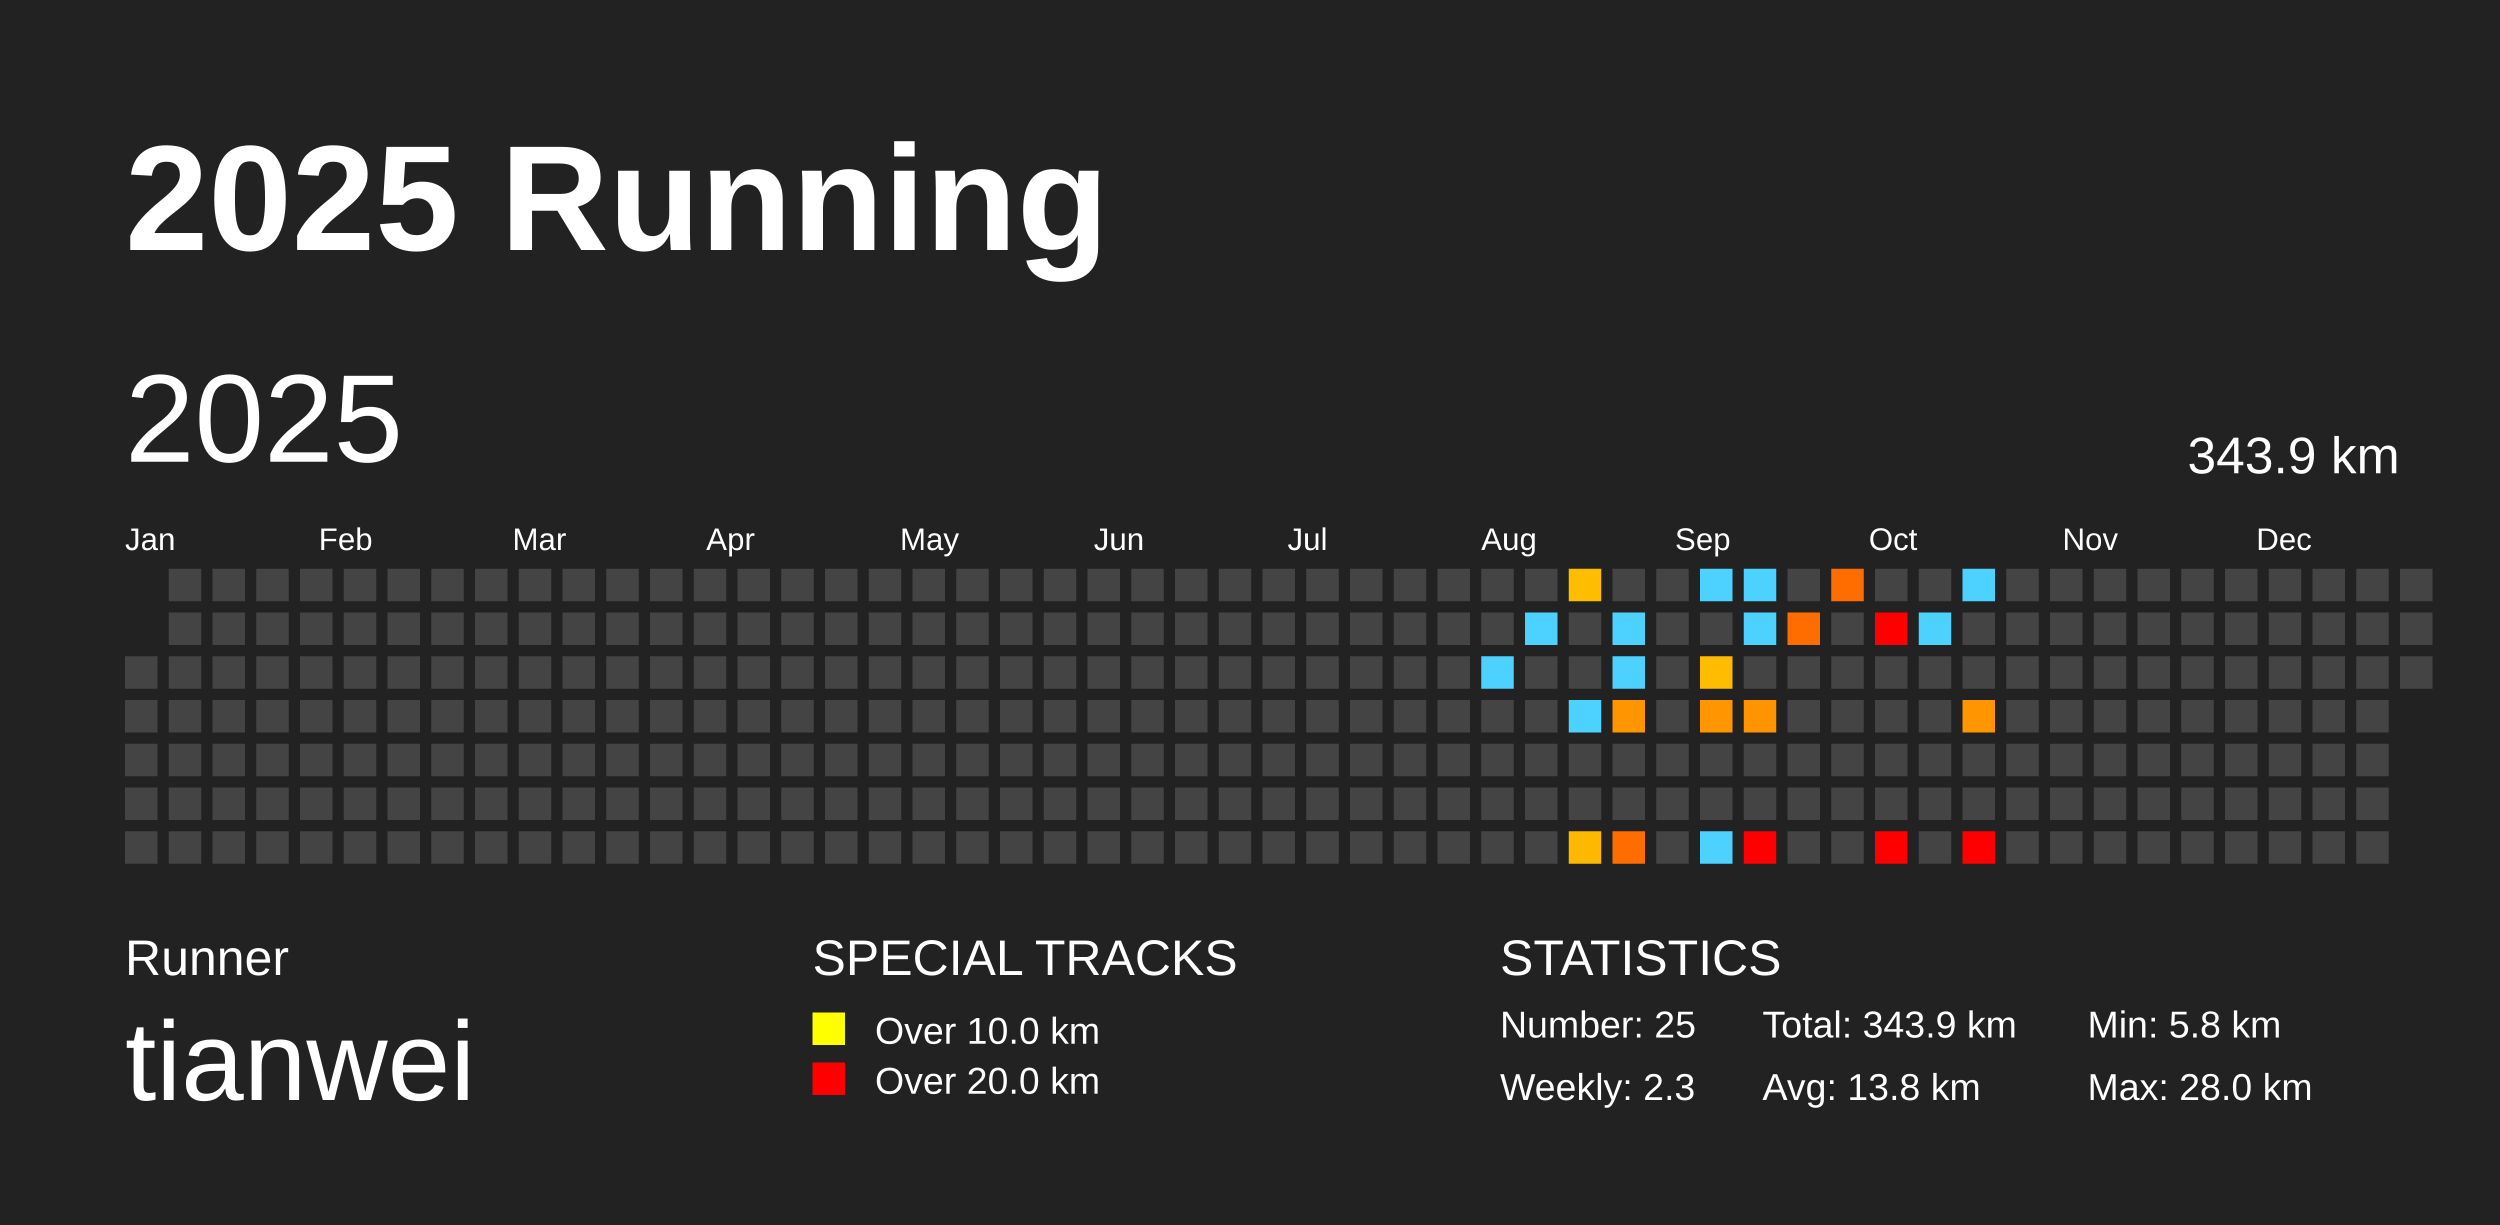
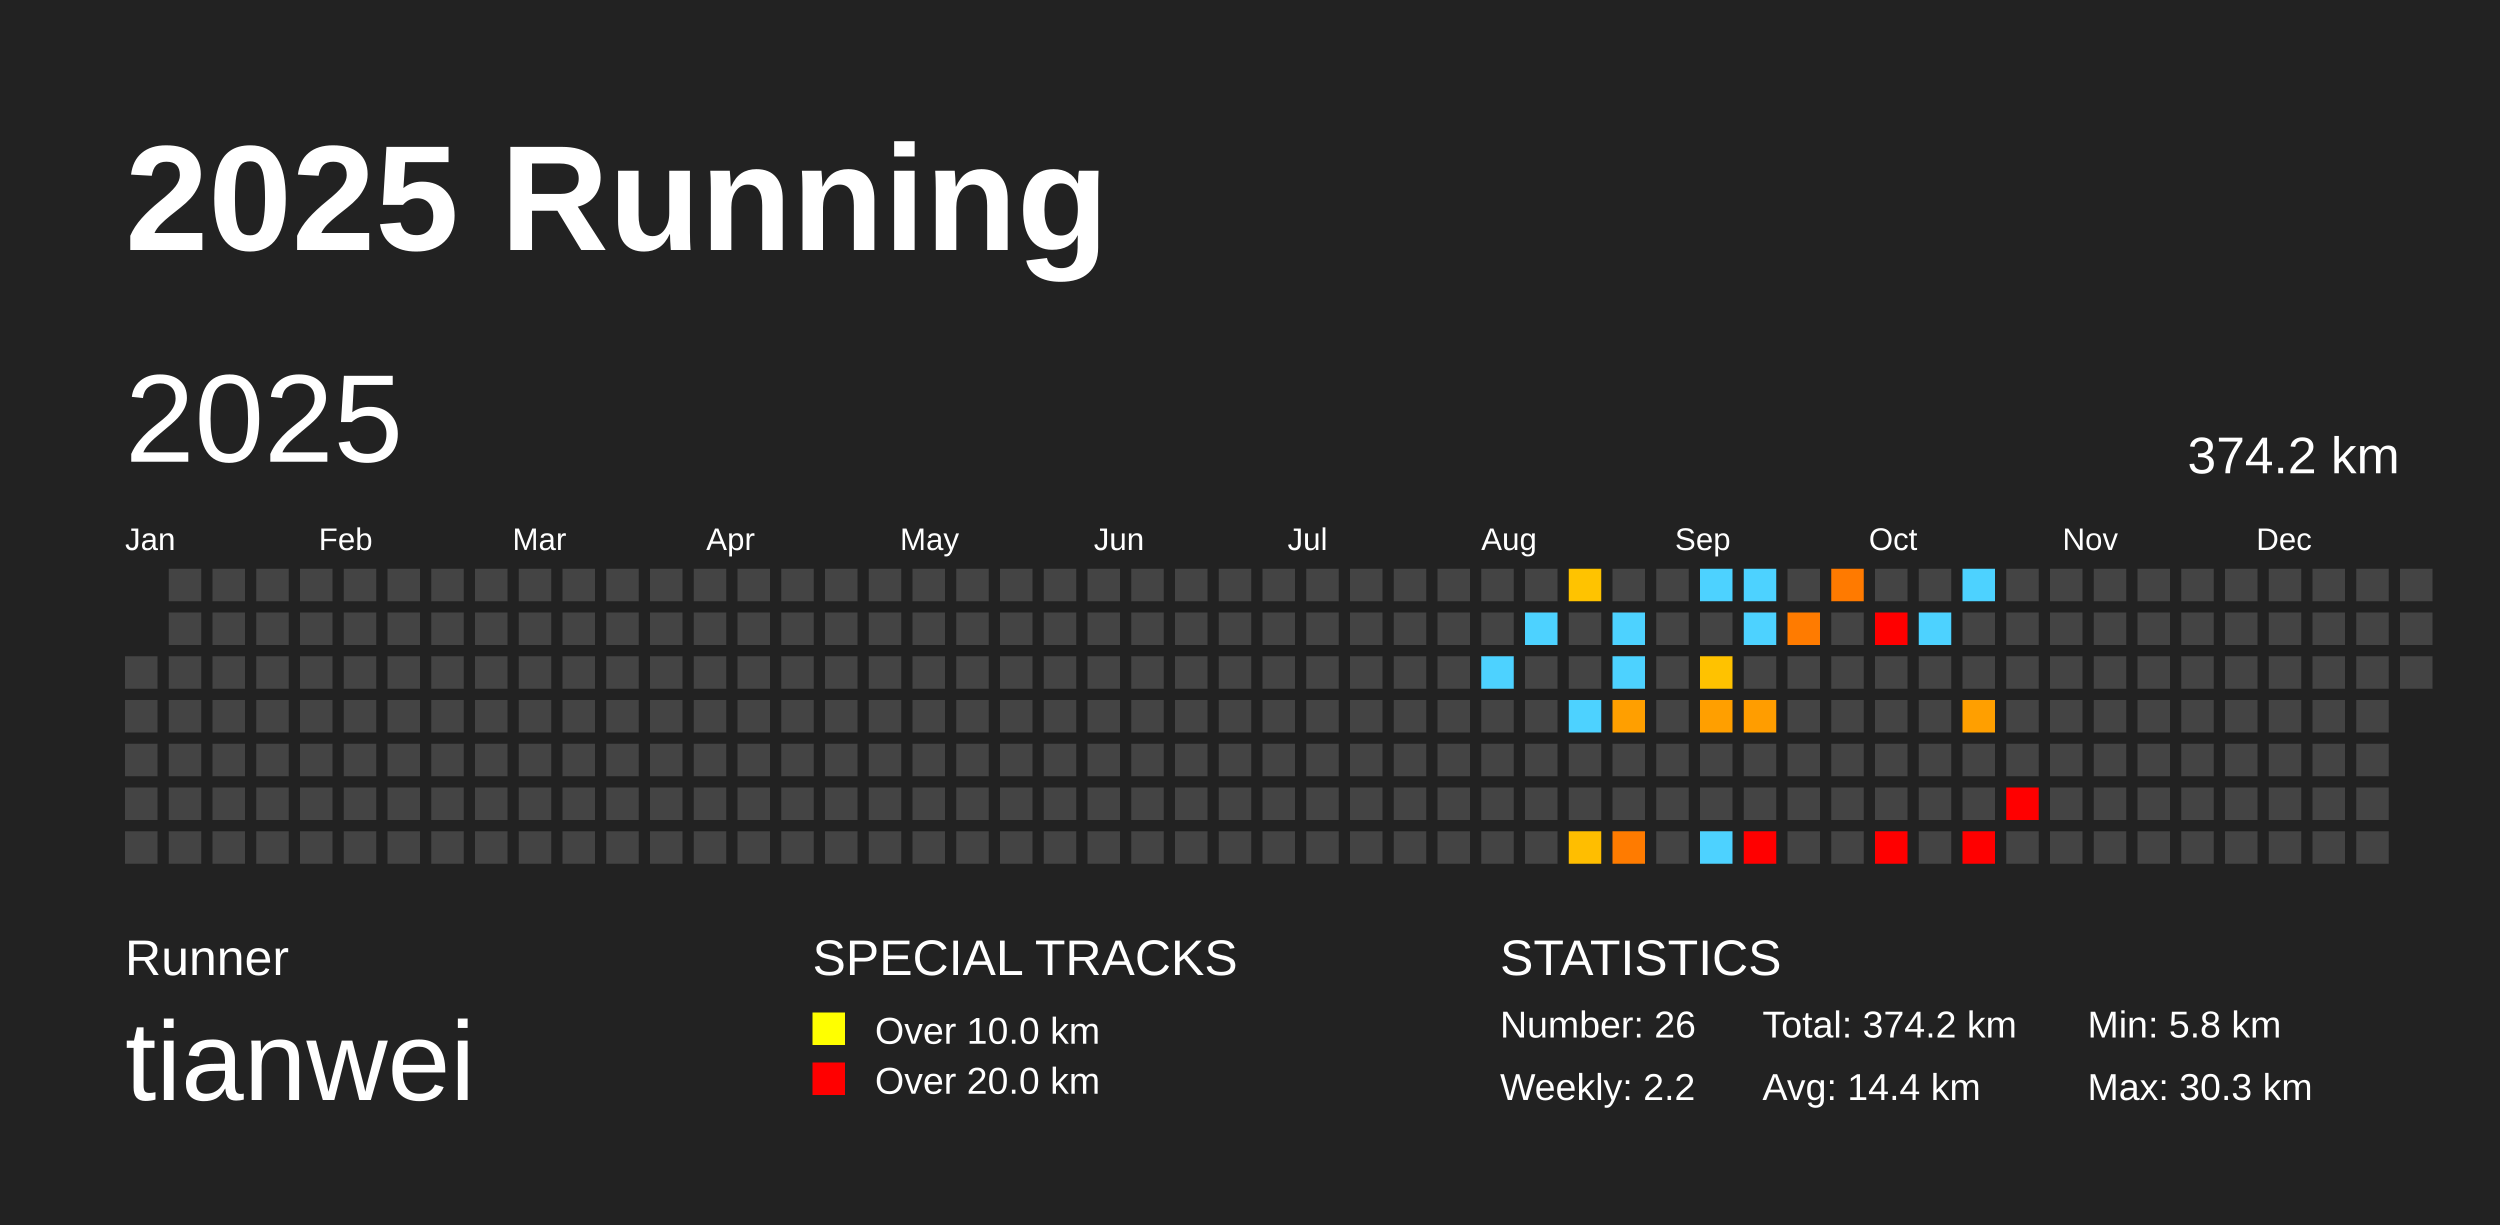
<svg xmlns="http://www.w3.org/2000/svg" baseProfile="full" height="98mm" version="1.1" viewBox="0,0,200,98" width="200mm">
  <defs />
  <rect fill="#222222" height="98" width="200" x="0" y="0" />
  <text fill="#FFFFFF" style="font-size:12px; font-family:Arial; font-weight:bold;" x="10" y="20">2025 Running</text>
  <text fill="#FFFFFF" style="font-size:4px; font-family:Arial" x="10" y="78">Runner</text>
  <text fill="#FFFFFF" style="font-size:9px; font-family:Arial" x="10" y="88">tianwei</text>
  <text fill="#FFFFFF" style="font-size:4px; font-family:Arial" x="65" y="78">SPECIAL TRACKS</text>
  <rect fill="yellow" height="2.6" width="2.6" x="65" y="81" />
  <text fill="#FFFFFF" style="font-size:3px; font-family:Arial" x="70" y="83.5">Over 10.0 km</text>
  <rect fill="red" height="2.6" width="2.6" x="65" y="85" />
  <text fill="#FFFFFF" style="font-size:3px; font-family:Arial" x="70" y="87.5">Over 20.0 km</text>
  <text fill="#FFFFFF" style="font-size:4px; font-family:Arial" x="120" y="78">STATISTICS</text>
-   <text fill="#FFFFFF" style="font-size:3px; font-family:Arial" x="120" y="83">Number: 25</text>
-   <text fill="#FFFFFF" style="font-size:3px; font-family:Arial" x="120" y="88">Weekly: 2.3</text>
-   <text fill="#FFFFFF" style="font-size:3px; font-family:Arial" x="141" y="83">Total: 343.9 km</text>
-   <text fill="#FFFFFF" style="font-size:3px; font-family:Arial" x="141" y="88">Avg: 13.8 km</text>
+   <text fill="#FFFFFF" style="font-size:3px; font-family:Arial" x="120" y="83">Number: 26</text>
+   <text fill="#FFFFFF" style="font-size:3px; font-family:Arial" x="120" y="88">Weekly: 2.2</text>
+   <text fill="#FFFFFF" style="font-size:3px; font-family:Arial" x="141" y="83">Total: 374.2 km</text>
+   <text fill="#FFFFFF" style="font-size:3px; font-family:Arial" x="141" y="88">Avg: 14.4 km</text>
  <text fill="#FFFFFF" style="font-size:3px; font-family:Arial" x="167" y="83">Min: 5.8 km</text>
-   <text fill="#FFFFFF" style="font-size:3px; font-family:Arial" x="167" y="88">Max: 28.0 km</text>
+   <text fill="#FFFFFF" style="font-size:3px; font-family:Arial" x="167" y="88">Max: 30.3 km</text>
  <text dominant-baseline="hanging" fill="#FFFFFF" style="font-size:10.0px; font-family:Arial;" x="10" y="30">2025</text>
-   <text dominant-baseline="hanging" fill="#FFFFFF" style="font-size:4.125px; font-family:Arial;" x="175" y="35">343.9 km</text>
+   <text dominant-baseline="hanging" fill="#FFFFFF" style="font-size:4.125px; font-family:Arial;" x="175" y="35">374.2 km</text>
  <text fill="#FFFFFF" style="font-size:2.5px; font-family:Arial" x="10.0" y="44">Jan</text>
  <text fill="#FFFFFF" style="font-size:2.5px; font-family:Arial" x="25.5" y="44">Feb</text>
  <text fill="#FFFFFF" style="font-size:2.5px; font-family:Arial" x="41.0" y="44">Mar</text>
  <text fill="#FFFFFF" style="font-size:2.5px; font-family:Arial" x="56.5" y="44">Apr</text>
  <text fill="#FFFFFF" style="font-size:2.5px; font-family:Arial" x="72.0" y="44">May</text>
  <text fill="#FFFFFF" style="font-size:2.5px; font-family:Arial" x="87.5" y="44">Jun</text>
  <text fill="#FFFFFF" style="font-size:2.5px; font-family:Arial" x="103.0" y="44">Jul</text>
  <text fill="#FFFFFF" style="font-size:2.5px; font-family:Arial" x="118.5" y="44">Aug</text>
  <text fill="#FFFFFF" style="font-size:2.5px; font-family:Arial" x="134.0" y="44">Sep</text>
  <text fill="#FFFFFF" style="font-size:2.5px; font-family:Arial" x="149.5" y="44">Oct</text>
  <text fill="#FFFFFF" style="font-size:2.5px; font-family:Arial" x="165.0" y="44">Nov</text>
  <text fill="#FFFFFF" style="font-size:2.5px; font-family:Arial" x="180.5" y="44">Dec</text>
  <rect fill="#444444" height="2.6" width="2.6" x="10.0" y="52.5" />
  <rect fill="#444444" height="2.6" width="2.6" x="10.0" y="56.0" />
  <rect fill="#444444" height="2.6" width="2.6" x="10.0" y="59.5" />
  <rect fill="#444444" height="2.6" width="2.6" x="10.0" y="63.0" />
  <rect fill="#444444" height="2.6" width="2.6" x="10.0" y="66.5" />
  <rect fill="#444444" height="2.6" width="2.6" x="13.5" y="45.5" />
  <rect fill="#444444" height="2.6" width="2.6" x="13.5" y="49.0" />
  <rect fill="#444444" height="2.6" width="2.6" x="13.5" y="52.5" />
  <rect fill="#444444" height="2.6" width="2.6" x="13.5" y="56.0" />
  <rect fill="#444444" height="2.6" width="2.6" x="13.5" y="59.5" />
  <rect fill="#444444" height="2.6" width="2.6" x="13.5" y="63.0" />
  <rect fill="#444444" height="2.6" width="2.6" x="13.5" y="66.5" />
  <rect fill="#444444" height="2.6" width="2.6" x="17.0" y="45.5" />
  <rect fill="#444444" height="2.6" width="2.6" x="17.0" y="49.0" />
  <rect fill="#444444" height="2.6" width="2.6" x="17.0" y="52.5" />
  <rect fill="#444444" height="2.6" width="2.6" x="17.0" y="56.0" />
  <rect fill="#444444" height="2.6" width="2.6" x="17.0" y="59.5" />
  <rect fill="#444444" height="2.6" width="2.6" x="17.0" y="63.0" />
  <rect fill="#444444" height="2.6" width="2.6" x="17.0" y="66.5" />
  <rect fill="#444444" height="2.6" width="2.6" x="20.5" y="45.5" />
  <rect fill="#444444" height="2.6" width="2.6" x="20.5" y="49.0" />
  <rect fill="#444444" height="2.6" width="2.6" x="20.5" y="52.5" />
  <rect fill="#444444" height="2.6" width="2.6" x="20.5" y="56.0" />
  <rect fill="#444444" height="2.6" width="2.6" x="20.5" y="59.5" />
  <rect fill="#444444" height="2.6" width="2.6" x="20.5" y="63.0" />
  <rect fill="#444444" height="2.6" width="2.6" x="20.5" y="66.5" />
  <rect fill="#444444" height="2.6" width="2.6" x="24.0" y="45.5" />
  <rect fill="#444444" height="2.6" width="2.6" x="24.0" y="49.0" />
  <rect fill="#444444" height="2.6" width="2.6" x="24.0" y="52.5" />
  <rect fill="#444444" height="2.6" width="2.6" x="24.0" y="56.0" />
  <rect fill="#444444" height="2.6" width="2.6" x="24.0" y="59.5" />
  <rect fill="#444444" height="2.6" width="2.6" x="24.0" y="63.0" />
  <rect fill="#444444" height="2.6" width="2.6" x="24.0" y="66.5" />
  <rect fill="#444444" height="2.6" width="2.6" x="27.5" y="45.5" />
  <rect fill="#444444" height="2.6" width="2.6" x="27.5" y="49.0" />
  <rect fill="#444444" height="2.6" width="2.6" x="27.5" y="52.5" />
  <rect fill="#444444" height="2.6" width="2.6" x="27.5" y="56.0" />
  <rect fill="#444444" height="2.6" width="2.6" x="27.5" y="59.5" />
  <rect fill="#444444" height="2.6" width="2.6" x="27.5" y="63.0" />
  <rect fill="#444444" height="2.6" width="2.6" x="27.5" y="66.5" />
  <rect fill="#444444" height="2.6" width="2.6" x="31.0" y="45.5" />
  <rect fill="#444444" height="2.6" width="2.6" x="31.0" y="49.0" />
  <rect fill="#444444" height="2.6" width="2.6" x="31.0" y="52.5" />
  <rect fill="#444444" height="2.6" width="2.6" x="31.0" y="56.0" />
  <rect fill="#444444" height="2.6" width="2.6" x="31.0" y="59.5" />
  <rect fill="#444444" height="2.6" width="2.6" x="31.0" y="63.0" />
  <rect fill="#444444" height="2.6" width="2.6" x="31.0" y="66.5" />
  <rect fill="#444444" height="2.6" width="2.6" x="34.5" y="45.5" />
  <rect fill="#444444" height="2.6" width="2.6" x="34.5" y="49.0" />
  <rect fill="#444444" height="2.6" width="2.6" x="34.5" y="52.5" />
  <rect fill="#444444" height="2.6" width="2.6" x="34.5" y="56.0" />
  <rect fill="#444444" height="2.6" width="2.6" x="34.5" y="59.5" />
  <rect fill="#444444" height="2.6" width="2.6" x="34.5" y="63.0" />
  <rect fill="#444444" height="2.6" width="2.6" x="34.5" y="66.5" />
  <rect fill="#444444" height="2.6" width="2.6" x="38.0" y="45.5" />
  <rect fill="#444444" height="2.6" width="2.6" x="38.0" y="49.0" />
  <rect fill="#444444" height="2.6" width="2.6" x="38.0" y="52.5" />
  <rect fill="#444444" height="2.6" width="2.6" x="38.0" y="56.0" />
  <rect fill="#444444" height="2.6" width="2.6" x="38.0" y="59.5" />
  <rect fill="#444444" height="2.6" width="2.6" x="38.0" y="63.0" />
  <rect fill="#444444" height="2.6" width="2.6" x="38.0" y="66.5" />
  <rect fill="#444444" height="2.6" width="2.6" x="41.5" y="45.5" />
  <rect fill="#444444" height="2.6" width="2.6" x="41.5" y="49.0" />
  <rect fill="#444444" height="2.6" width="2.6" x="41.5" y="52.5" />
  <rect fill="#444444" height="2.6" width="2.6" x="41.5" y="56.0" />
  <rect fill="#444444" height="2.6" width="2.6" x="41.5" y="59.5" />
  <rect fill="#444444" height="2.6" width="2.6" x="41.5" y="63.0" />
  <rect fill="#444444" height="2.6" width="2.6" x="41.5" y="66.5" />
  <rect fill="#444444" height="2.6" width="2.6" x="45.0" y="45.5" />
  <rect fill="#444444" height="2.6" width="2.6" x="45.0" y="49.0" />
  <rect fill="#444444" height="2.6" width="2.6" x="45.0" y="52.5" />
  <rect fill="#444444" height="2.6" width="2.6" x="45.0" y="56.0" />
  <rect fill="#444444" height="2.6" width="2.6" x="45.0" y="59.5" />
  <rect fill="#444444" height="2.6" width="2.6" x="45.0" y="63.0" />
  <rect fill="#444444" height="2.6" width="2.6" x="45.0" y="66.5" />
  <rect fill="#444444" height="2.6" width="2.6" x="48.5" y="45.5" />
  <rect fill="#444444" height="2.6" width="2.6" x="48.5" y="49.0" />
  <rect fill="#444444" height="2.6" width="2.6" x="48.5" y="52.5" />
  <rect fill="#444444" height="2.6" width="2.6" x="48.5" y="56.0" />
  <rect fill="#444444" height="2.6" width="2.6" x="48.5" y="59.5" />
  <rect fill="#444444" height="2.6" width="2.6" x="48.5" y="63.0" />
  <rect fill="#444444" height="2.6" width="2.6" x="48.5" y="66.5" />
  <rect fill="#444444" height="2.6" width="2.6" x="52.0" y="45.5" />
  <rect fill="#444444" height="2.6" width="2.6" x="52.0" y="49.0" />
  <rect fill="#444444" height="2.6" width="2.6" x="52.0" y="52.5" />
  <rect fill="#444444" height="2.6" width="2.6" x="52.0" y="56.0" />
  <rect fill="#444444" height="2.6" width="2.6" x="52.0" y="59.5" />
  <rect fill="#444444" height="2.6" width="2.6" x="52.0" y="63.0" />
  <rect fill="#444444" height="2.6" width="2.6" x="52.0" y="66.5" />
  <rect fill="#444444" height="2.6" width="2.6" x="55.5" y="45.5" />
  <rect fill="#444444" height="2.6" width="2.6" x="55.5" y="49.0" />
  <rect fill="#444444" height="2.6" width="2.6" x="55.5" y="52.5" />
  <rect fill="#444444" height="2.6" width="2.6" x="55.5" y="56.0" />
  <rect fill="#444444" height="2.6" width="2.6" x="55.5" y="59.5" />
  <rect fill="#444444" height="2.6" width="2.6" x="55.5" y="63.0" />
  <rect fill="#444444" height="2.6" width="2.6" x="55.5" y="66.5" />
  <rect fill="#444444" height="2.6" width="2.6" x="59.0" y="45.5" />
  <rect fill="#444444" height="2.6" width="2.6" x="59.0" y="49.0" />
  <rect fill="#444444" height="2.6" width="2.6" x="59.0" y="52.5" />
  <rect fill="#444444" height="2.6" width="2.6" x="59.0" y="56.0" />
  <rect fill="#444444" height="2.6" width="2.6" x="59.0" y="59.5" />
  <rect fill="#444444" height="2.6" width="2.6" x="59.0" y="63.0" />
  <rect fill="#444444" height="2.6" width="2.6" x="59.0" y="66.5" />
  <rect fill="#444444" height="2.6" width="2.6" x="62.5" y="45.5" />
  <rect fill="#444444" height="2.6" width="2.6" x="62.5" y="49.0" />
  <rect fill="#444444" height="2.6" width="2.6" x="62.5" y="52.5" />
  <rect fill="#444444" height="2.6" width="2.6" x="62.5" y="56.0" />
  <rect fill="#444444" height="2.6" width="2.6" x="62.5" y="59.5" />
  <rect fill="#444444" height="2.6" width="2.6" x="62.5" y="63.0" />
  <rect fill="#444444" height="2.6" width="2.6" x="62.5" y="66.5" />
  <rect fill="#444444" height="2.6" width="2.6" x="66.0" y="45.5" />
  <rect fill="#444444" height="2.6" width="2.6" x="66.0" y="49.0" />
  <rect fill="#444444" height="2.6" width="2.6" x="66.0" y="52.5" />
  <rect fill="#444444" height="2.6" width="2.6" x="66.0" y="56.0" />
  <rect fill="#444444" height="2.6" width="2.6" x="66.0" y="59.5" />
  <rect fill="#444444" height="2.6" width="2.6" x="66.0" y="63.0" />
  <rect fill="#444444" height="2.6" width="2.6" x="66.0" y="66.5" />
  <rect fill="#444444" height="2.6" width="2.6" x="69.5" y="45.5" />
  <rect fill="#444444" height="2.6" width="2.6" x="69.5" y="49.0" />
  <rect fill="#444444" height="2.6" width="2.6" x="69.5" y="52.5" />
  <rect fill="#444444" height="2.6" width="2.6" x="69.5" y="56.0" />
  <rect fill="#444444" height="2.6" width="2.6" x="69.5" y="59.5" />
  <rect fill="#444444" height="2.6" width="2.6" x="69.5" y="63.0" />
  <rect fill="#444444" height="2.6" width="2.6" x="69.5" y="66.5" />
  <rect fill="#444444" height="2.6" width="2.6" x="73.0" y="45.5" />
  <rect fill="#444444" height="2.6" width="2.6" x="73.0" y="49.0" />
  <rect fill="#444444" height="2.6" width="2.6" x="73.0" y="52.5" />
  <rect fill="#444444" height="2.6" width="2.6" x="73.0" y="56.0" />
  <rect fill="#444444" height="2.6" width="2.6" x="73.0" y="59.5" />
  <rect fill="#444444" height="2.6" width="2.6" x="73.0" y="63.0" />
  <rect fill="#444444" height="2.6" width="2.6" x="73.0" y="66.5" />
  <rect fill="#444444" height="2.6" width="2.6" x="76.5" y="45.5" />
  <rect fill="#444444" height="2.6" width="2.6" x="76.5" y="49.0" />
  <rect fill="#444444" height="2.6" width="2.6" x="76.5" y="52.5" />
  <rect fill="#444444" height="2.6" width="2.6" x="76.5" y="56.0" />
  <rect fill="#444444" height="2.6" width="2.6" x="76.5" y="59.5" />
  <rect fill="#444444" height="2.6" width="2.6" x="76.5" y="63.0" />
  <rect fill="#444444" height="2.6" width="2.6" x="76.5" y="66.5" />
  <rect fill="#444444" height="2.6" width="2.6" x="80.0" y="45.5" />
  <rect fill="#444444" height="2.6" width="2.6" x="80.0" y="49.0" />
  <rect fill="#444444" height="2.6" width="2.6" x="80.0" y="52.5" />
  <rect fill="#444444" height="2.6" width="2.6" x="80.0" y="56.0" />
  <rect fill="#444444" height="2.6" width="2.6" x="80.0" y="59.5" />
  <rect fill="#444444" height="2.6" width="2.6" x="80.0" y="63.0" />
  <rect fill="#444444" height="2.6" width="2.6" x="80.0" y="66.5" />
  <rect fill="#444444" height="2.6" width="2.6" x="83.5" y="45.5" />
  <rect fill="#444444" height="2.6" width="2.6" x="83.5" y="49.0" />
  <rect fill="#444444" height="2.6" width="2.6" x="83.5" y="52.5" />
  <rect fill="#444444" height="2.6" width="2.6" x="83.5" y="56.0" />
  <rect fill="#444444" height="2.6" width="2.6" x="83.5" y="59.5" />
  <rect fill="#444444" height="2.6" width="2.6" x="83.5" y="63.0" />
  <rect fill="#444444" height="2.6" width="2.6" x="83.5" y="66.5" />
  <rect fill="#444444" height="2.6" width="2.6" x="87.0" y="45.5" />
  <rect fill="#444444" height="2.6" width="2.6" x="87.0" y="49.0" />
  <rect fill="#444444" height="2.6" width="2.6" x="87.0" y="52.5" />
  <rect fill="#444444" height="2.6" width="2.6" x="87.0" y="56.0" />
  <rect fill="#444444" height="2.6" width="2.6" x="87.0" y="59.5" />
  <rect fill="#444444" height="2.6" width="2.6" x="87.0" y="63.0" />
  <rect fill="#444444" height="2.6" width="2.6" x="87.0" y="66.5" />
  <rect fill="#444444" height="2.6" width="2.6" x="90.5" y="45.5" />
  <rect fill="#444444" height="2.6" width="2.6" x="90.5" y="49.0" />
  <rect fill="#444444" height="2.6" width="2.6" x="90.5" y="52.5" />
  <rect fill="#444444" height="2.6" width="2.6" x="90.5" y="56.0" />
  <rect fill="#444444" height="2.6" width="2.6" x="90.5" y="59.5" />
  <rect fill="#444444" height="2.6" width="2.6" x="90.5" y="63.0" />
  <rect fill="#444444" height="2.6" width="2.6" x="90.5" y="66.5" />
  <rect fill="#444444" height="2.6" width="2.6" x="94.0" y="45.5" />
  <rect fill="#444444" height="2.6" width="2.6" x="94.0" y="49.0" />
  <rect fill="#444444" height="2.6" width="2.6" x="94.0" y="52.5" />
  <rect fill="#444444" height="2.6" width="2.6" x="94.0" y="56.0" />
  <rect fill="#444444" height="2.6" width="2.6" x="94.0" y="59.5" />
  <rect fill="#444444" height="2.6" width="2.6" x="94.0" y="63.0" />
  <rect fill="#444444" height="2.6" width="2.6" x="94.0" y="66.5" />
  <rect fill="#444444" height="2.6" width="2.6" x="97.5" y="45.5" />
  <rect fill="#444444" height="2.6" width="2.6" x="97.5" y="49.0" />
  <rect fill="#444444" height="2.6" width="2.6" x="97.5" y="52.5" />
  <rect fill="#444444" height="2.6" width="2.6" x="97.5" y="56.0" />
  <rect fill="#444444" height="2.6" width="2.6" x="97.5" y="59.5" />
  <rect fill="#444444" height="2.6" width="2.6" x="97.5" y="63.0" />
  <rect fill="#444444" height="2.6" width="2.6" x="97.5" y="66.5" />
  <rect fill="#444444" height="2.6" width="2.6" x="101.0" y="45.5" />
  <rect fill="#444444" height="2.6" width="2.6" x="101.0" y="49.0" />
  <rect fill="#444444" height="2.6" width="2.6" x="101.0" y="52.5" />
  <rect fill="#444444" height="2.6" width="2.6" x="101.0" y="56.0" />
  <rect fill="#444444" height="2.6" width="2.6" x="101.0" y="59.5" />
  <rect fill="#444444" height="2.6" width="2.6" x="101.0" y="63.0" />
  <rect fill="#444444" height="2.6" width="2.6" x="101.0" y="66.5" />
  <rect fill="#444444" height="2.6" width="2.6" x="104.5" y="45.5" />
  <rect fill="#444444" height="2.6" width="2.6" x="104.5" y="49.0" />
  <rect fill="#444444" height="2.6" width="2.6" x="104.5" y="52.5" />
  <rect fill="#444444" height="2.6" width="2.6" x="104.5" y="56.0" />
  <rect fill="#444444" height="2.6" width="2.6" x="104.5" y="59.5" />
  <rect fill="#444444" height="2.6" width="2.6" x="104.5" y="63.0" />
  <rect fill="#444444" height="2.6" width="2.6" x="104.5" y="66.5" />
  <rect fill="#444444" height="2.6" width="2.6" x="108.0" y="45.5" />
  <rect fill="#444444" height="2.6" width="2.6" x="108.0" y="49.0" />
  <rect fill="#444444" height="2.6" width="2.6" x="108.0" y="52.5" />
  <rect fill="#444444" height="2.6" width="2.6" x="108.0" y="56.0" />
  <rect fill="#444444" height="2.6" width="2.6" x="108.0" y="59.5" />
  <rect fill="#444444" height="2.6" width="2.6" x="108.0" y="63.0" />
  <rect fill="#444444" height="2.6" width="2.6" x="108.0" y="66.5" />
  <rect fill="#444444" height="2.6" width="2.6" x="111.5" y="45.5" />
  <rect fill="#444444" height="2.6" width="2.6" x="111.5" y="49.0" />
  <rect fill="#444444" height="2.6" width="2.6" x="111.5" y="52.5" />
  <rect fill="#444444" height="2.6" width="2.6" x="111.5" y="56.0" />
  <rect fill="#444444" height="2.6" width="2.6" x="111.5" y="59.5" />
  <rect fill="#444444" height="2.6" width="2.6" x="111.5" y="63.0" />
  <rect fill="#444444" height="2.6" width="2.6" x="111.5" y="66.5" />
  <rect fill="#444444" height="2.6" width="2.6" x="115.0" y="45.5" />
  <rect fill="#444444" height="2.6" width="2.6" x="115.0" y="49.0" />
  <rect fill="#444444" height="2.6" width="2.6" x="115.0" y="52.5" />
  <rect fill="#444444" height="2.6" width="2.6" x="115.0" y="56.0" />
  <rect fill="#444444" height="2.6" width="2.6" x="115.0" y="59.5" />
  <rect fill="#444444" height="2.6" width="2.6" x="115.0" y="63.0" />
  <rect fill="#444444" height="2.6" width="2.6" x="115.0" y="66.5" />
  <rect fill="#444444" height="2.6" width="2.6" x="118.5" y="45.5" />
  <rect fill="#444444" height="2.6" width="2.6" x="118.5" y="49.0" />
  <rect fill="#4dd2ff" height="2.6" width="2.6" x="118.5" y="52.5" />
  <rect fill="#444444" height="2.6" width="2.6" x="118.5" y="56.0" />
  <rect fill="#444444" height="2.6" width="2.6" x="118.5" y="59.5" />
  <rect fill="#444444" height="2.6" width="2.6" x="118.5" y="63.0" />
  <rect fill="#444444" height="2.6" width="2.6" x="118.5" y="66.5" />
  <rect fill="#444444" height="2.6" width="2.6" x="122.0" y="45.5" />
  <rect fill="#4dd2ff" height="2.6" width="2.6" x="122.0" y="49.0" />
  <rect fill="#444444" height="2.6" width="2.6" x="122.0" y="52.5" />
  <rect fill="#444444" height="2.6" width="2.6" x="122.0" y="56.0" />
  <rect fill="#444444" height="2.6" width="2.6" x="122.0" y="59.5" />
  <rect fill="#444444" height="2.6" width="2.6" x="122.0" y="63.0" />
  <rect fill="#444444" height="2.6" width="2.6" x="122.0" y="66.5" />
-   <rect fill="#ffbd00" height="2.6" width="2.6" x="125.5" y="45.5" />
+   <rect fill="#ffc300" height="2.6" width="2.6" x="125.5" y="45.5" />
  <rect fill="#444444" height="2.6" width="2.6" x="125.5" y="49.0" />
  <rect fill="#444444" height="2.6" width="2.6" x="125.5" y="52.5" />
  <rect fill="#4dd2ff" height="2.6" width="2.6" x="125.5" y="56.0" />
  <rect fill="#444444" height="2.6" width="2.6" x="125.5" y="59.5" />
  <rect fill="#444444" height="2.6" width="2.6" x="125.5" y="63.0" />
-   <rect fill="#ffb800" height="2.6" width="2.6" x="125.5" y="66.5" />
+   <rect fill="#ffbe00" height="2.6" width="2.6" x="125.5" y="66.5" />
  <rect fill="#444444" height="2.6" width="2.6" x="129.0" y="45.5" />
  <rect fill="#4dd2ff" height="2.6" width="2.6" x="129.0" y="49.0" />
  <rect fill="#4dd2ff" height="2.6" width="2.6" x="129.0" y="52.5" />
-   <rect fill="#ff9500" height="2.6" width="2.6" x="129.0" y="56.0" />
+   <rect fill="#ff9f00" height="2.6" width="2.6" x="129.0" y="56.0" />
  <rect fill="#444444" height="2.6" width="2.6" x="129.0" y="59.5" />
  <rect fill="#444444" height="2.6" width="2.6" x="129.0" y="63.0" />
-   <rect fill="#ff6d00" height="2.6" width="2.6" x="129.0" y="66.5" />
+   <rect fill="#ff7b00" height="2.6" width="2.6" x="129.0" y="66.5" />
  <rect fill="#444444" height="2.6" width="2.6" x="132.5" y="45.5" />
  <rect fill="#444444" height="2.6" width="2.6" x="132.5" y="49.0" />
  <rect fill="#444444" height="2.6" width="2.6" x="132.5" y="52.5" />
  <rect fill="#444444" height="2.6" width="2.6" x="132.5" y="56.0" />
  <rect fill="#444444" height="2.6" width="2.6" x="132.5" y="59.5" />
  <rect fill="#444444" height="2.6" width="2.6" x="132.5" y="63.0" />
  <rect fill="#444444" height="2.6" width="2.6" x="132.5" y="66.5" />
  <rect fill="#4dd2ff" height="2.6" width="2.6" x="136.0" y="45.5" />
  <rect fill="#444444" height="2.6" width="2.6" x="136.0" y="49.0" />
-   <rect fill="#ffbc00" height="2.6" width="2.6" x="136.0" y="52.5" />
-   <rect fill="#ff9500" height="2.6" width="2.6" x="136.0" y="56.0" />
+   <rect fill="#ffc200" height="2.6" width="2.6" x="136.0" y="52.5" />
+   <rect fill="#ff9f00" height="2.6" width="2.6" x="136.0" y="56.0" />
  <rect fill="#444444" height="2.6" width="2.6" x="136.0" y="59.5" />
  <rect fill="#444444" height="2.6" width="2.6" x="136.0" y="63.0" />
  <rect fill="#4dd2ff" height="2.6" width="2.6" x="136.0" y="66.5" />
  <rect fill="#4dd2ff" height="2.6" width="2.6" x="139.5" y="45.5" />
  <rect fill="#4dd2ff" height="2.6" width="2.6" x="139.5" y="49.0" />
  <rect fill="#444444" height="2.6" width="2.6" x="139.5" y="52.5" />
-   <rect fill="#ff9300" height="2.6" width="2.6" x="139.5" y="56.0" />
+   <rect fill="#ff9d00" height="2.6" width="2.6" x="139.5" y="56.0" />
  <rect fill="#444444" height="2.6" width="2.6" x="139.5" y="59.5" />
  <rect fill="#444444" height="2.6" width="2.6" x="139.5" y="63.0" />
  <rect fill="red" height="2.6" width="2.6" x="139.5" y="66.5" />
  <rect fill="#444444" height="2.6" width="2.6" x="143.0" y="45.5" />
-   <rect fill="#ff6d00" height="2.6" width="2.6" x="143.0" y="49.0" />
+   <rect fill="#ff7b00" height="2.6" width="2.6" x="143.0" y="49.0" />
  <rect fill="#444444" height="2.6" width="2.6" x="143.0" y="52.5" />
  <rect fill="#444444" height="2.6" width="2.6" x="143.0" y="56.0" />
  <rect fill="#444444" height="2.6" width="2.6" x="143.0" y="59.5" />
  <rect fill="#444444" height="2.6" width="2.6" x="143.0" y="63.0" />
  <rect fill="#444444" height="2.6" width="2.6" x="143.0" y="66.5" />
-   <rect fill="#ff6d00" height="2.6" width="2.6" x="146.5" y="45.5" />
+   <rect fill="#ff7a00" height="2.6" width="2.6" x="146.5" y="45.5" />
  <rect fill="#444444" height="2.6" width="2.6" x="146.5" y="49.0" />
  <rect fill="#444444" height="2.6" width="2.6" x="146.5" y="52.5" />
  <rect fill="#444444" height="2.6" width="2.6" x="146.5" y="56.0" />
  <rect fill="#444444" height="2.6" width="2.6" x="146.5" y="59.5" />
  <rect fill="#444444" height="2.6" width="2.6" x="146.5" y="63.0" />
  <rect fill="#444444" height="2.6" width="2.6" x="146.5" y="66.5" />
  <rect fill="#444444" height="2.6" width="2.6" x="150.0" y="45.5" />
  <rect fill="red" height="2.6" width="2.6" x="150.0" y="49.0" />
  <rect fill="#444444" height="2.6" width="2.6" x="150.0" y="52.5" />
  <rect fill="#444444" height="2.6" width="2.6" x="150.0" y="56.0" />
  <rect fill="#444444" height="2.6" width="2.6" x="150.0" y="59.5" />
  <rect fill="#444444" height="2.6" width="2.6" x="150.0" y="63.0" />
  <rect fill="red" height="2.6" width="2.6" x="150.0" y="66.5" />
  <rect fill="#444444" height="2.6" width="2.6" x="153.5" y="45.5" />
  <rect fill="#4dd2ff" height="2.6" width="2.6" x="153.5" y="49.0" />
  <rect fill="#444444" height="2.6" width="2.6" x="153.5" y="52.5" />
  <rect fill="#444444" height="2.6" width="2.6" x="153.5" y="56.0" />
  <rect fill="#444444" height="2.6" width="2.6" x="153.5" y="59.5" />
  <rect fill="#444444" height="2.6" width="2.6" x="153.5" y="63.0" />
  <rect fill="#444444" height="2.6" width="2.6" x="153.5" y="66.5" />
  <rect fill="#4dd2ff" height="2.6" width="2.6" x="157.0" y="45.5" />
  <rect fill="#444444" height="2.6" width="2.6" x="157.0" y="49.0" />
  <rect fill="#444444" height="2.6" width="2.6" x="157.0" y="52.5" />
-   <rect fill="#ff9500" height="2.6" width="2.6" x="157.0" y="56.0" />
+   <rect fill="#ff9f00" height="2.6" width="2.6" x="157.0" y="56.0" />
  <rect fill="#444444" height="2.6" width="2.6" x="157.0" y="59.5" />
  <rect fill="#444444" height="2.6" width="2.6" x="157.0" y="63.0" />
  <rect fill="red" height="2.6" width="2.6" x="157.0" y="66.5" />
  <rect fill="#444444" height="2.6" width="2.6" x="160.5" y="45.5" />
  <rect fill="#444444" height="2.6" width="2.6" x="160.5" y="49.0" />
  <rect fill="#444444" height="2.6" width="2.6" x="160.5" y="52.5" />
  <rect fill="#444444" height="2.6" width="2.6" x="160.5" y="56.0" />
  <rect fill="#444444" height="2.6" width="2.6" x="160.5" y="59.5" />
-   <rect fill="#444444" height="2.6" width="2.6" x="160.5" y="63.0" />
+   <rect fill="red" height="2.6" width="2.6" x="160.5" y="63.0" />
  <rect fill="#444444" height="2.6" width="2.6" x="160.5" y="66.5" />
  <rect fill="#444444" height="2.6" width="2.6" x="164.0" y="45.5" />
  <rect fill="#444444" height="2.6" width="2.6" x="164.0" y="49.0" />
  <rect fill="#444444" height="2.6" width="2.6" x="164.0" y="52.5" />
  <rect fill="#444444" height="2.6" width="2.6" x="164.0" y="56.0" />
  <rect fill="#444444" height="2.6" width="2.6" x="164.0" y="59.5" />
  <rect fill="#444444" height="2.6" width="2.6" x="164.0" y="63.0" />
  <rect fill="#444444" height="2.6" width="2.6" x="164.0" y="66.5" />
  <rect fill="#444444" height="2.6" width="2.6" x="167.5" y="45.5" />
  <rect fill="#444444" height="2.6" width="2.6" x="167.5" y="49.0" />
  <rect fill="#444444" height="2.6" width="2.6" x="167.5" y="52.5" />
  <rect fill="#444444" height="2.6" width="2.6" x="167.5" y="56.0" />
  <rect fill="#444444" height="2.6" width="2.6" x="167.5" y="59.5" />
  <rect fill="#444444" height="2.6" width="2.6" x="167.5" y="63.0" />
  <rect fill="#444444" height="2.6" width="2.6" x="167.5" y="66.5" />
  <rect fill="#444444" height="2.6" width="2.6" x="171.0" y="45.5" />
  <rect fill="#444444" height="2.6" width="2.6" x="171.0" y="49.0" />
  <rect fill="#444444" height="2.6" width="2.6" x="171.0" y="52.5" />
  <rect fill="#444444" height="2.6" width="2.6" x="171.0" y="56.0" />
  <rect fill="#444444" height="2.6" width="2.6" x="171.0" y="59.5" />
  <rect fill="#444444" height="2.6" width="2.6" x="171.0" y="63.0" />
  <rect fill="#444444" height="2.6" width="2.6" x="171.0" y="66.5" />
  <rect fill="#444444" height="2.6" width="2.6" x="174.5" y="45.5" />
  <rect fill="#444444" height="2.6" width="2.6" x="174.5" y="49.0" />
  <rect fill="#444444" height="2.6" width="2.6" x="174.5" y="52.5" />
  <rect fill="#444444" height="2.6" width="2.6" x="174.5" y="56.0" />
  <rect fill="#444444" height="2.6" width="2.6" x="174.5" y="59.5" />
  <rect fill="#444444" height="2.6" width="2.6" x="174.5" y="63.0" />
  <rect fill="#444444" height="2.6" width="2.6" x="174.5" y="66.5" />
  <rect fill="#444444" height="2.6" width="2.6" x="178.0" y="45.5" />
  <rect fill="#444444" height="2.6" width="2.6" x="178.0" y="49.0" />
  <rect fill="#444444" height="2.6" width="2.6" x="178.0" y="52.5" />
  <rect fill="#444444" height="2.6" width="2.6" x="178.0" y="56.0" />
  <rect fill="#444444" height="2.6" width="2.6" x="178.0" y="59.5" />
  <rect fill="#444444" height="2.6" width="2.6" x="178.0" y="63.0" />
  <rect fill="#444444" height="2.6" width="2.6" x="178.0" y="66.5" />
  <rect fill="#444444" height="2.6" width="2.6" x="181.5" y="45.5" />
  <rect fill="#444444" height="2.6" width="2.6" x="181.5" y="49.0" />
  <rect fill="#444444" height="2.6" width="2.6" x="181.5" y="52.5" />
  <rect fill="#444444" height="2.6" width="2.6" x="181.5" y="56.0" />
  <rect fill="#444444" height="2.6" width="2.6" x="181.5" y="59.5" />
  <rect fill="#444444" height="2.6" width="2.6" x="181.5" y="63.0" />
  <rect fill="#444444" height="2.6" width="2.6" x="181.5" y="66.5" />
  <rect fill="#444444" height="2.6" width="2.6" x="185.0" y="45.5" />
  <rect fill="#444444" height="2.6" width="2.6" x="185.0" y="49.0" />
  <rect fill="#444444" height="2.6" width="2.6" x="185.0" y="52.5" />
  <rect fill="#444444" height="2.6" width="2.6" x="185.0" y="56.0" />
  <rect fill="#444444" height="2.6" width="2.6" x="185.0" y="59.5" />
  <rect fill="#444444" height="2.6" width="2.6" x="185.0" y="63.0" />
  <rect fill="#444444" height="2.6" width="2.6" x="185.0" y="66.5" />
  <rect fill="#444444" height="2.6" width="2.6" x="188.5" y="45.5" />
  <rect fill="#444444" height="2.6" width="2.6" x="188.5" y="49.0" />
  <rect fill="#444444" height="2.6" width="2.6" x="188.5" y="52.5" />
  <rect fill="#444444" height="2.6" width="2.6" x="188.5" y="56.0" />
  <rect fill="#444444" height="2.6" width="2.6" x="188.5" y="59.5" />
  <rect fill="#444444" height="2.6" width="2.6" x="188.5" y="63.0" />
  <rect fill="#444444" height="2.6" width="2.6" x="188.5" y="66.5" />
  <rect fill="#444444" height="2.6" width="2.6" x="192.0" y="45.5" />
  <rect fill="#444444" height="2.6" width="2.6" x="192.0" y="49.0" />
  <rect fill="#444444" height="2.6" width="2.6" x="192.0" y="52.5" />
</svg>
